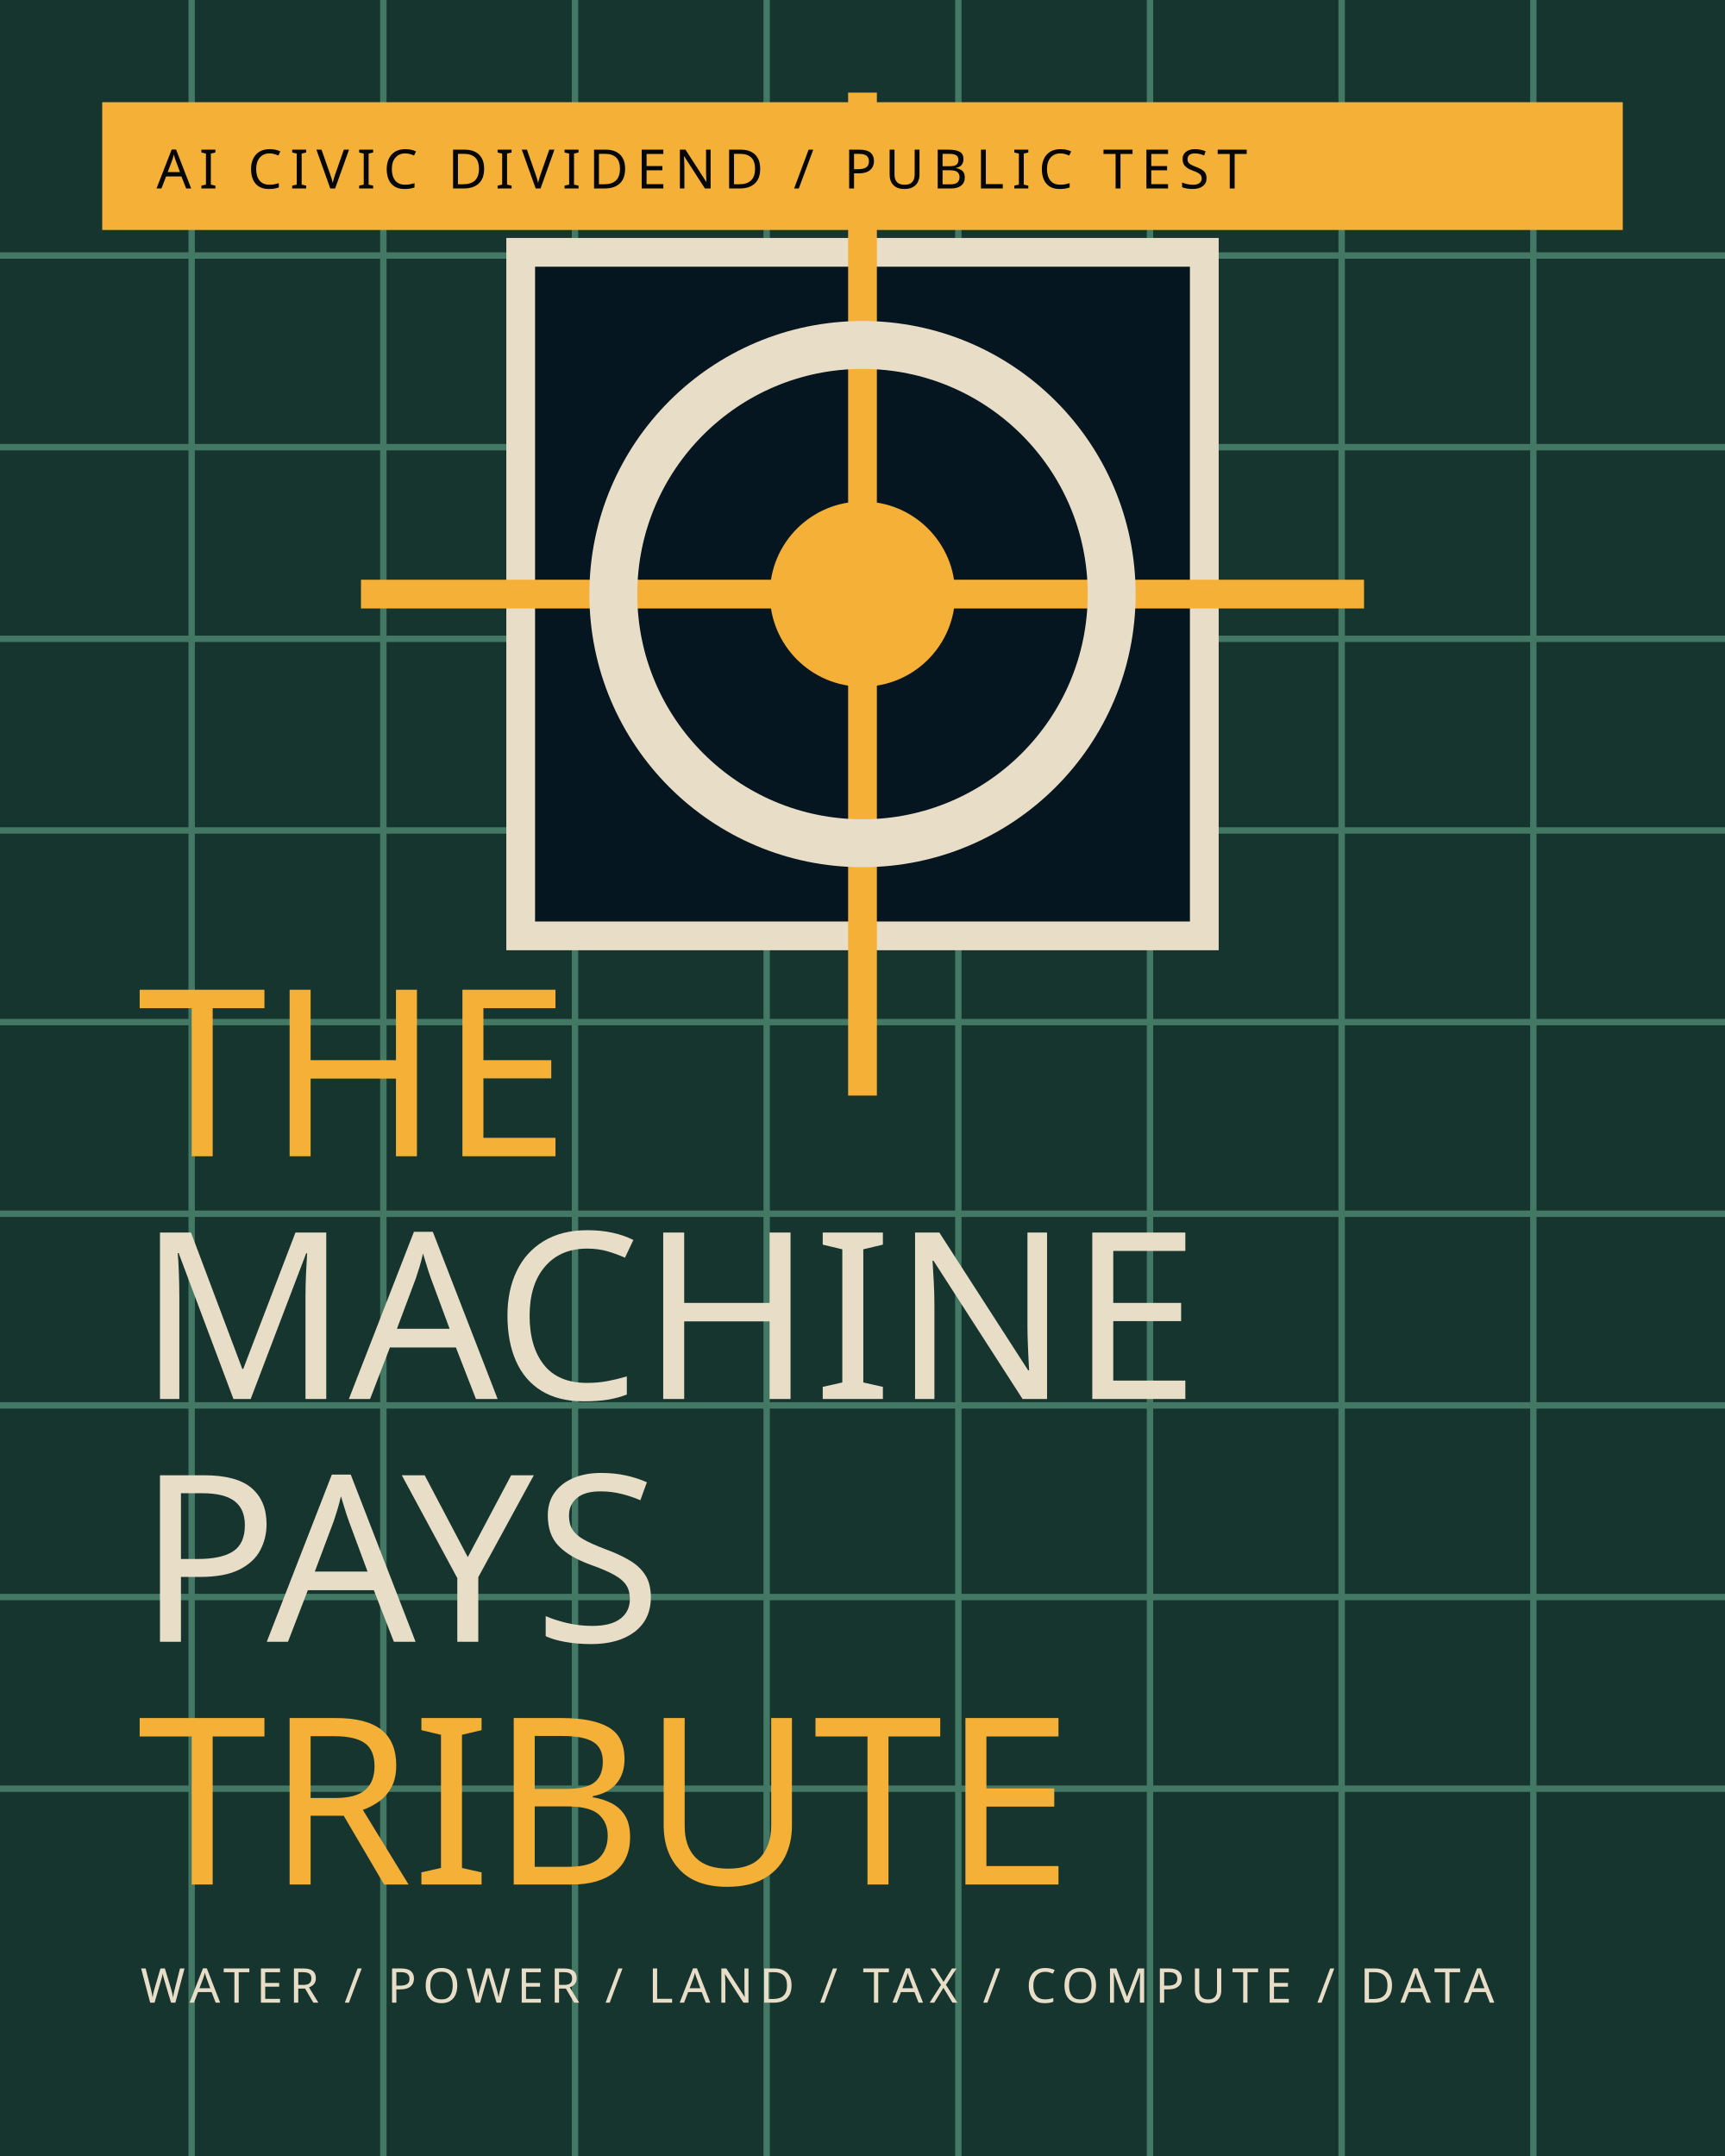
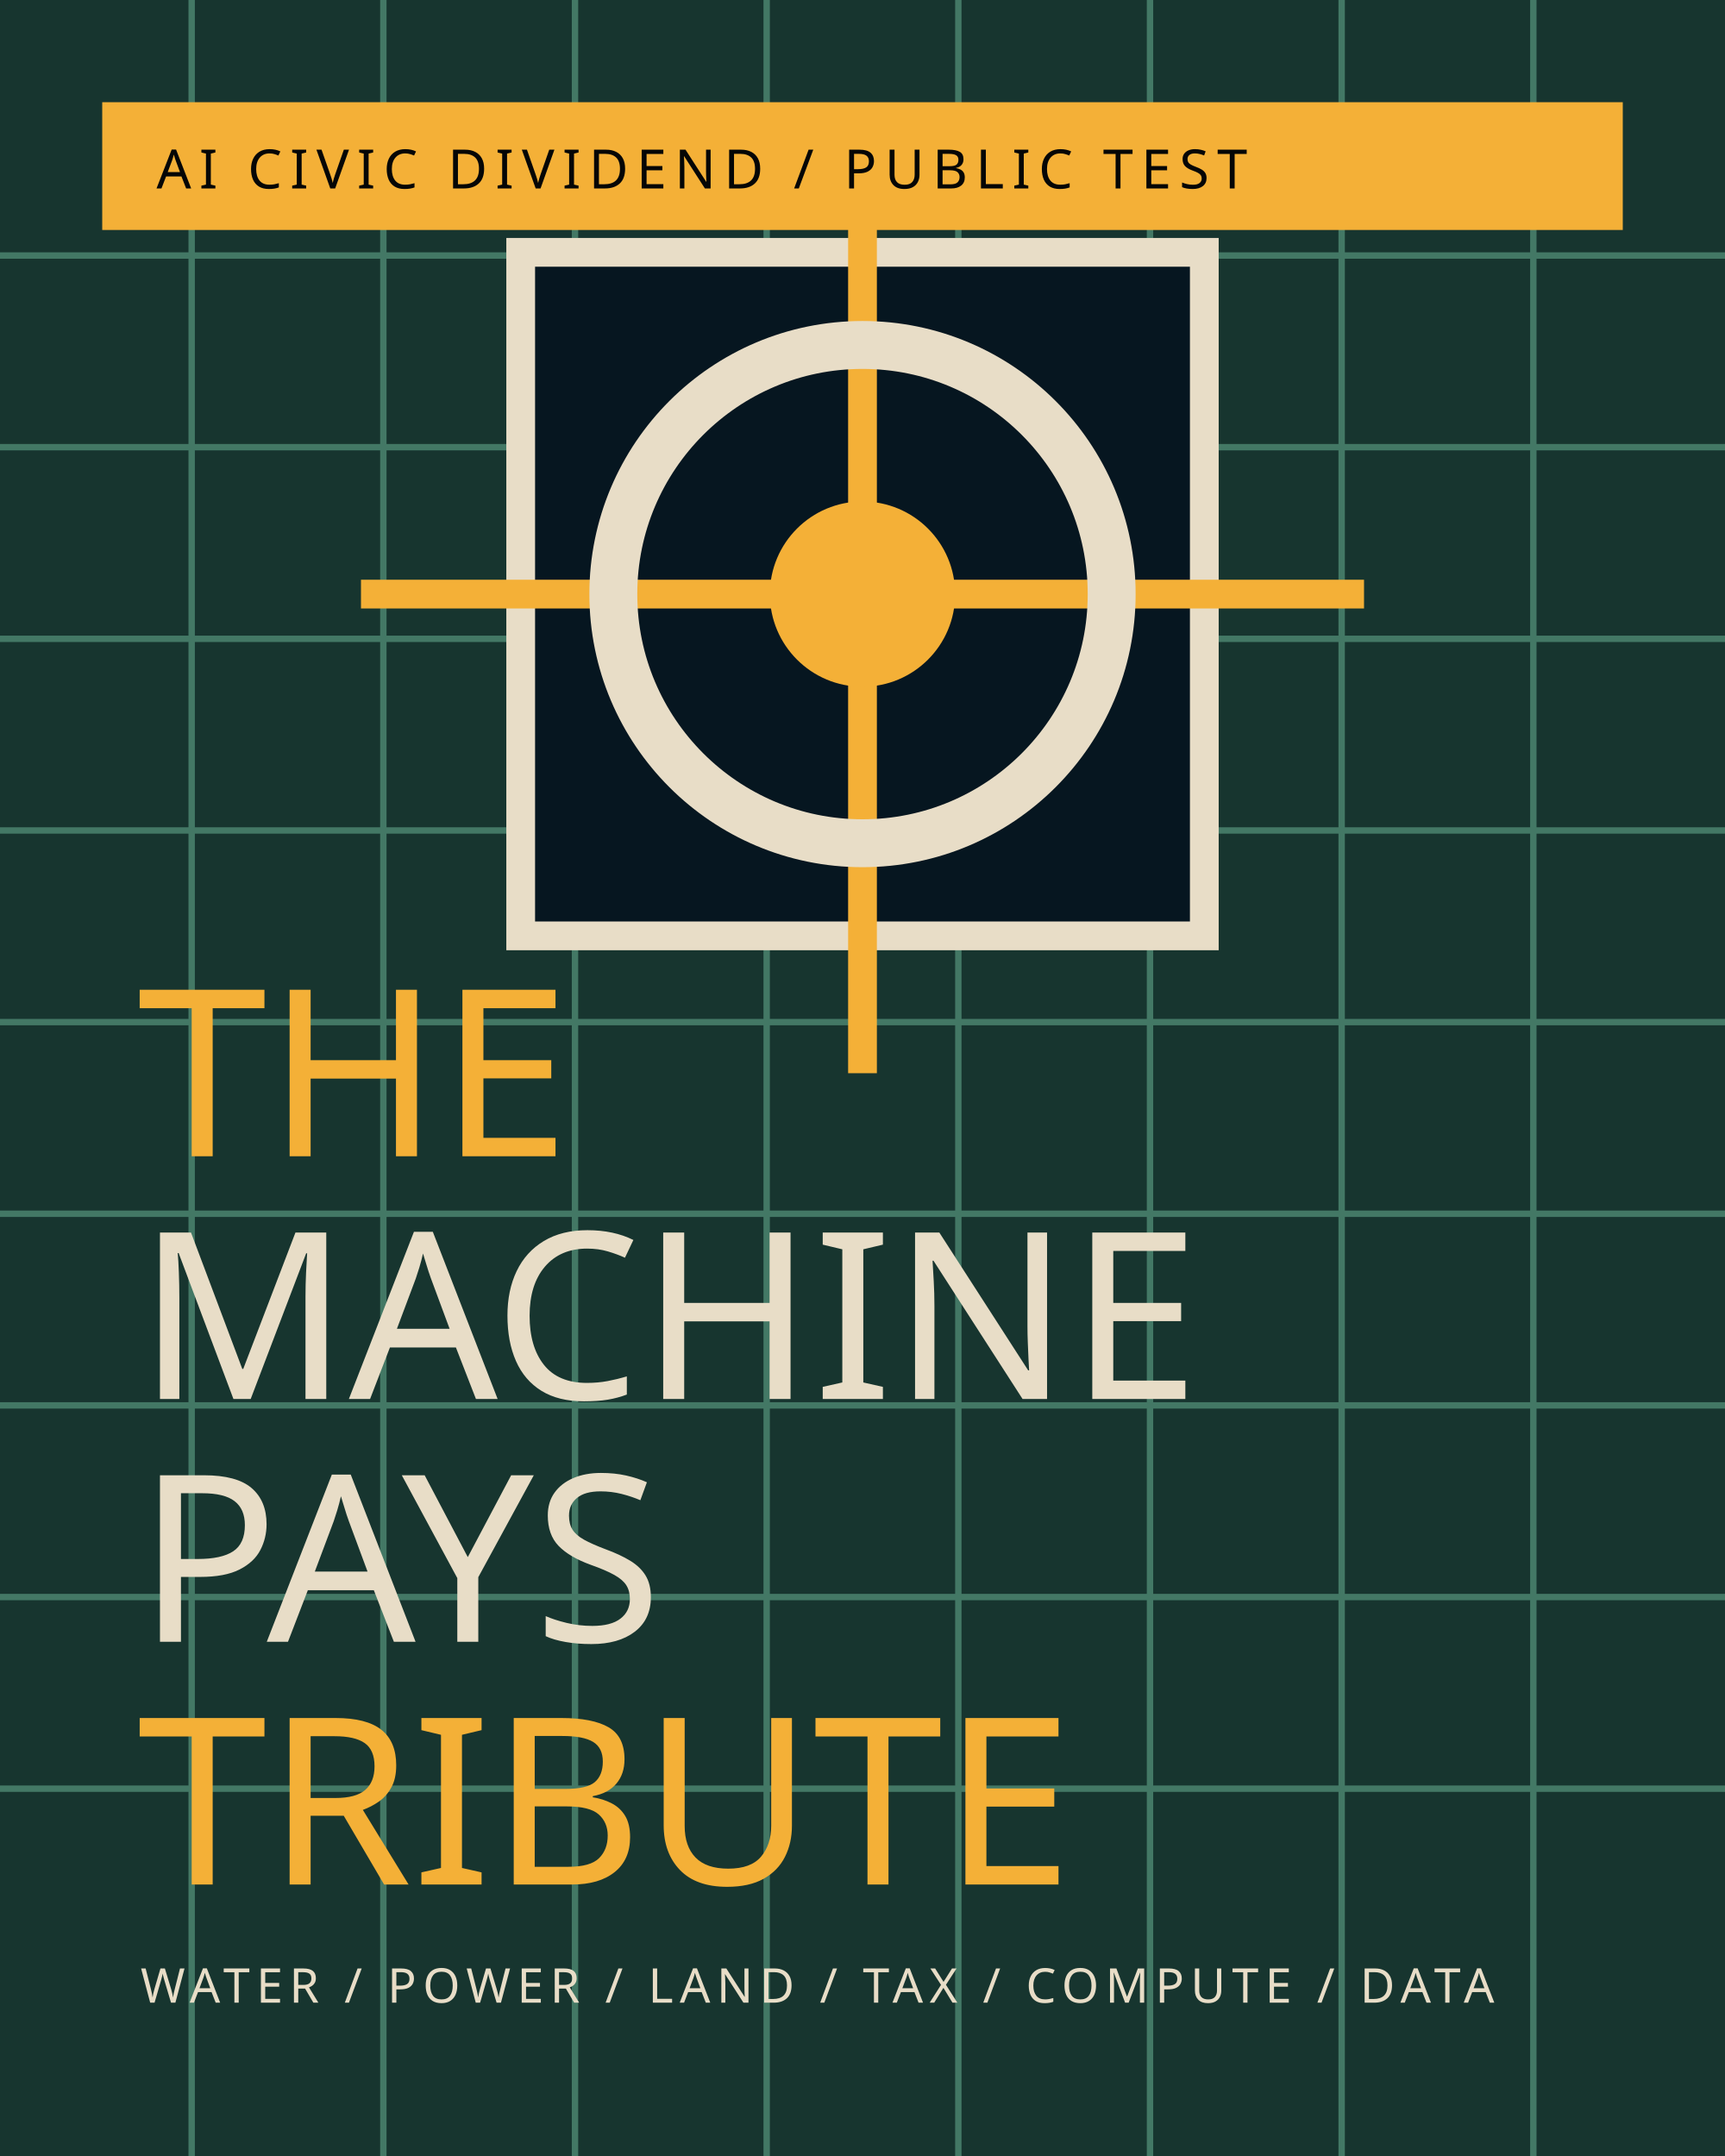
<svg xmlns="http://www.w3.org/2000/svg" viewBox="0 0 1080 1350" role="img" aria-labelledby="title desc">
  <rect width="1080" height="1350" fill="#17352F" />
  <g opacity="0.78">
    <path d="M0 160h1080M0 280h1080M0 400h1080M0 520h1080M0 640h1080M0 760h1080M0 880h1080M0 1000h1080M0 1120h1080" stroke="#4F8A74" stroke-width="4" />
    <path d="M120 0v1350M240 0v1350M360 0v1350M480 0v1350M600 0v1350M720 0v1350M840 0v1350M960 0v1350" stroke="#4F8A74" stroke-width="4" />
  </g>
  <g transform="translate(540 372)">
    <rect x="-214" y="-214" width="428" height="428" fill="#061620" stroke="#E8DDC7" stroke-width="18" />
-     <path d="M-314 0h628M0-314v628" stroke="#F4B037" stroke-width="18" />
+     <path d="M-314 0h628M0-300v600" stroke="#F4B037" stroke-width="18" />
    <circle r="156" fill="none" stroke="#E8DDC7" stroke-width="30" />
    <circle r="58" fill="#F4B037" />
  </g>
  <rect x="64" y="64" width="952" height="80" fill="#F4B037" />
  <text x="98" y="118" fill="#050606" font-family="Arial Black, Impact, sans-serif" font-size="34" letter-spacing="5">AI CIVIC DIVIDEND / PUBLIC TEST</text>
  <text x="86" y="724" fill="#F4B037" font-family="Impact, Arial Black, sans-serif" font-size="146">THE</text>
  <text x="86" y="876" fill="#E8DDC7" font-family="Impact, Arial Black, sans-serif" font-size="146">MACHINE</text>
  <text x="86" y="1028" fill="#E8DDC7" font-family="Impact, Arial Black, sans-serif" font-size="146">PAYS</text>
  <text x="86" y="1180" fill="#F4B037" font-family="Impact, Arial Black, sans-serif" font-size="146">TRIBUTE</text>
  <text x="88" y="1254" fill="#E8DDC7" font-family="Arial Black, Impact, sans-serif" font-size="30" letter-spacing="4">WATER / POWER / LAND / TAX / COMPUTE / DATA</text>
</svg>
